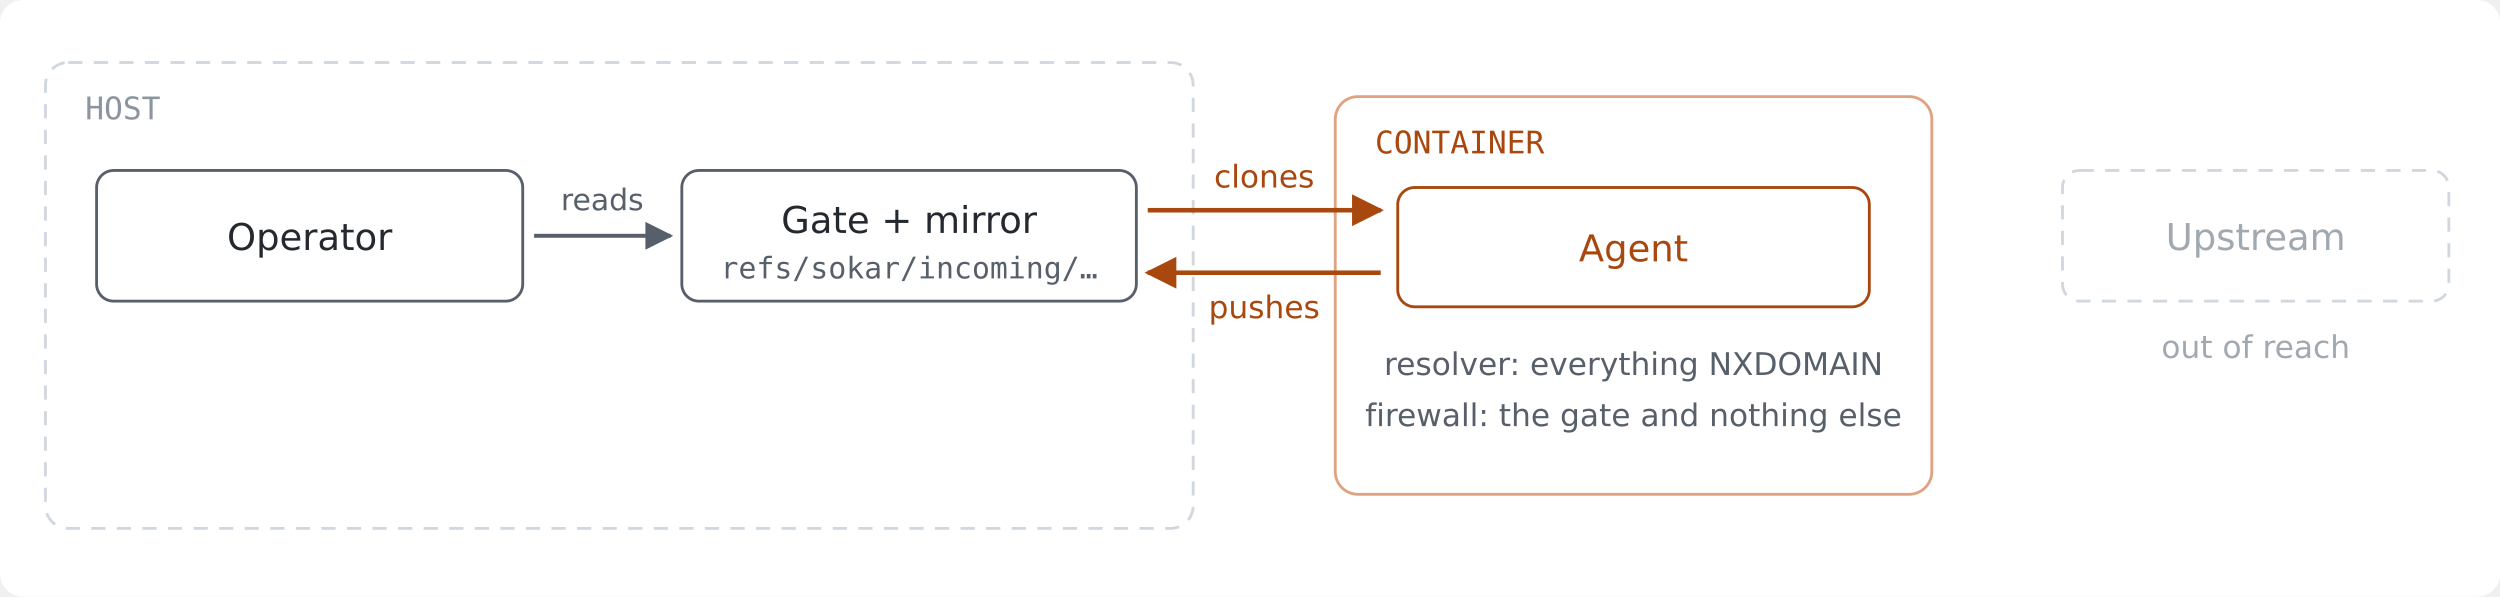
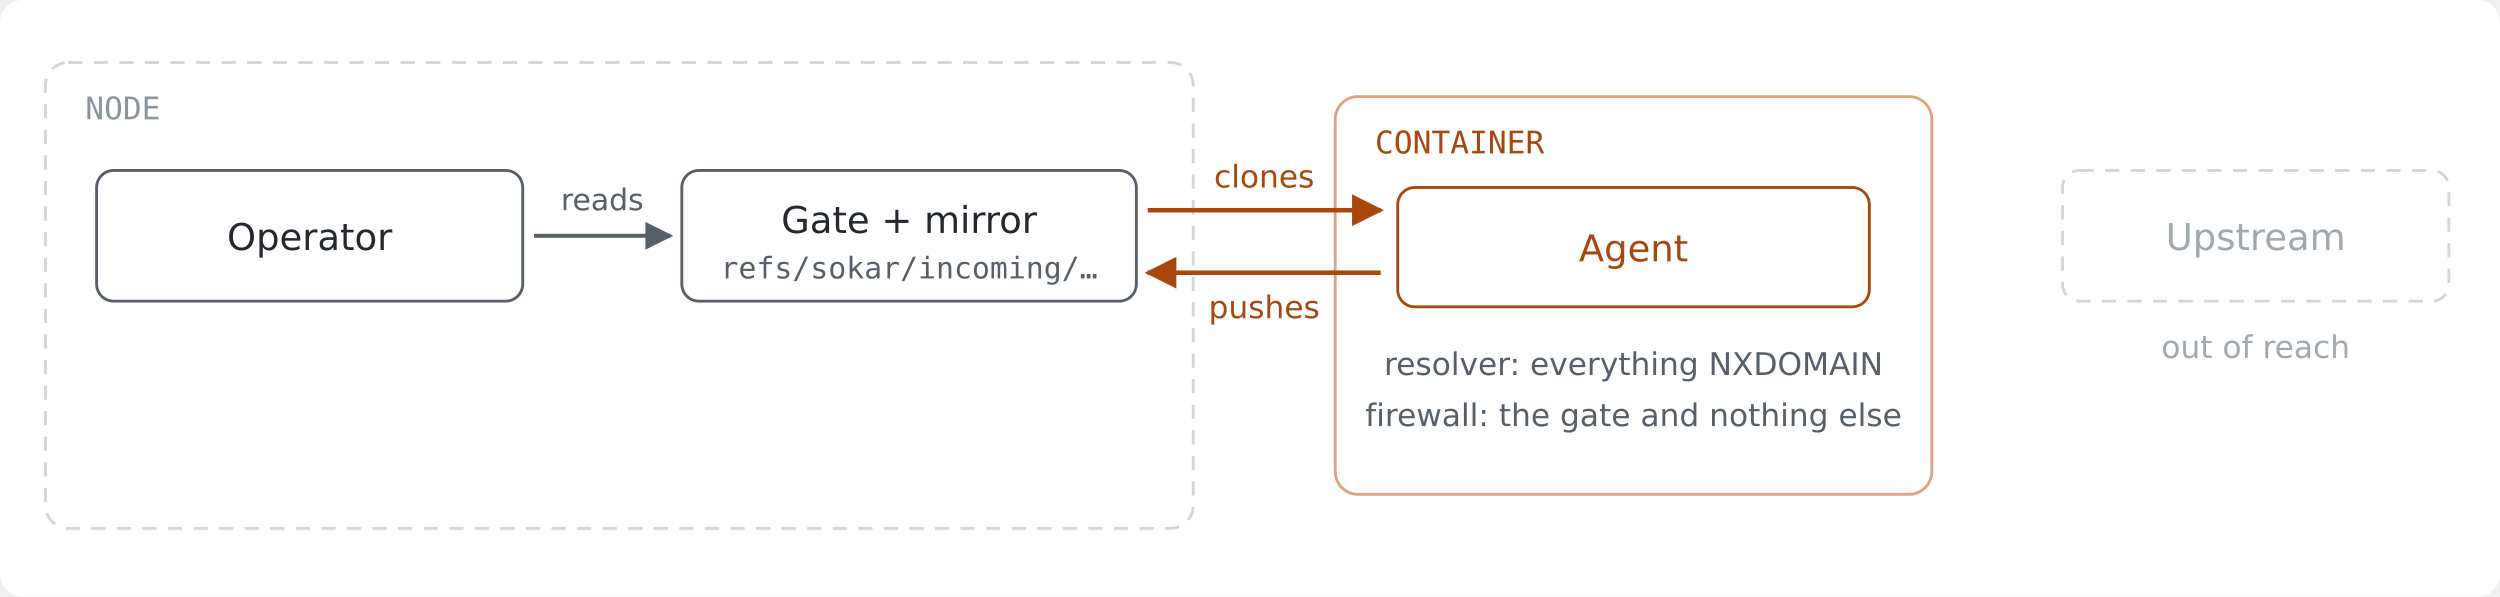
<svg xmlns="http://www.w3.org/2000/svg" viewBox="0 0 880 210" width="880" height="210" role="img" aria-label="Offline: the agent clones from the local mirror and pushes back to it; there is no path to the upstream and the resolver answers nothing.">
  <rect x="0" y="0" width="880" height="210" rx="8" fill="#ffffff" />
  <defs>
    <marker id="ink" viewBox="0 0 10 10" refX="9" refY="5" markerWidth="7" markerHeight="7" orient="auto-start-reverse">
      <path d="M 0 0 L 10 5 L 0 10 z" fill="#57606a" />
    </marker>
    <marker id="agent" viewBox="0 0 10 10" refX="9" refY="5" markerWidth="7" markerHeight="7" orient="auto-start-reverse">
      <path d="M 0 0 L 10 5 L 0 10 z" fill="#a8480f" />
    </marker>
  </defs>
  <g font-family="'Fira Sans','DejaVu Sans',sans-serif">
    <rect x="16" y="22" width="404" height="164" rx="8" fill="none" stroke="#d0d7de" stroke-dasharray="5 4" />
-     <text x="30" y="42" font-size="11" fill="#8c959f" font-family="'IBM Plex Mono',monospace">HOST</text>
+     <text x="30" y="42" font-size="11" fill="#8c959f" font-family="'IBM Plex Mono',monospace">NODE</text>
    <rect x="34" y="60" width="150" height="46" rx="6" fill="none" stroke="#57606a" />
    <text x="109" y="88" font-size="13" text-anchor="middle" fill="#24292f">Operator</text>
    <rect x="240" y="60" width="160" height="46" rx="6" fill="none" stroke="#57606a" />
    <text x="320" y="82" font-size="13" text-anchor="middle" fill="#24292f">Gate + mirror</text>
    <text x="320" y="98" font-size="10.5" text-anchor="middle" fill="#57606a" font-family="'IBM Plex Mono',monospace">refs/sokar/incoming/…</text>
    <rect x="470" y="34" width="210" height="140" rx="8" fill="none" stroke="#e0a281" />
    <text x="484" y="54" font-size="11" fill="#a8480f" font-family="'IBM Plex Mono',monospace">CONTAINER</text>
    <rect x="492" y="66" width="166" height="42" rx="6" fill="none" stroke="#a8480f" />
    <text x="575" y="92" font-size="13" text-anchor="middle" fill="#a8480f">Agent</text>
    <text x="575" y="132" font-size="11" text-anchor="middle" fill="#57606a">resolver: everything NXDOMAIN</text>
    <text x="575" y="150" font-size="11" text-anchor="middle" fill="#57606a">firewall: the gate and nothing else</text>
    <rect x="726" y="60" width="136" height="46" rx="6" fill="none" stroke="#d0d7de" stroke-dasharray="5 4" />
    <text x="794" y="88" font-size="13" text-anchor="middle" fill="#a0a8b0">Upstream</text>
    <text x="794" y="126" font-size="11" text-anchor="middle" fill="#a0a8b0">out of reach</text>
    <path d="M 404 74 L 486 74" stroke="#a8480f" stroke-width="1.6" fill="none" marker-end="url(#agent)" />
    <text x="445" y="66" font-size="11" text-anchor="middle" fill="#a8480f">clones</text>
    <path d="M 486 96 L 404 96" stroke="#a8480f" stroke-width="1.6" fill="none" marker-end="url(#agent)" />
    <text x="445" y="112" font-size="11" text-anchor="middle" fill="#a8480f">pushes</text>
    <path d="M 188 83 L 236 83" stroke="#57606a" stroke-width="1.4" fill="none" marker-end="url(#ink)" />
    <text x="212" y="74" font-size="10.5" text-anchor="middle" fill="#57606a">reads</text>
  </g>
</svg>
